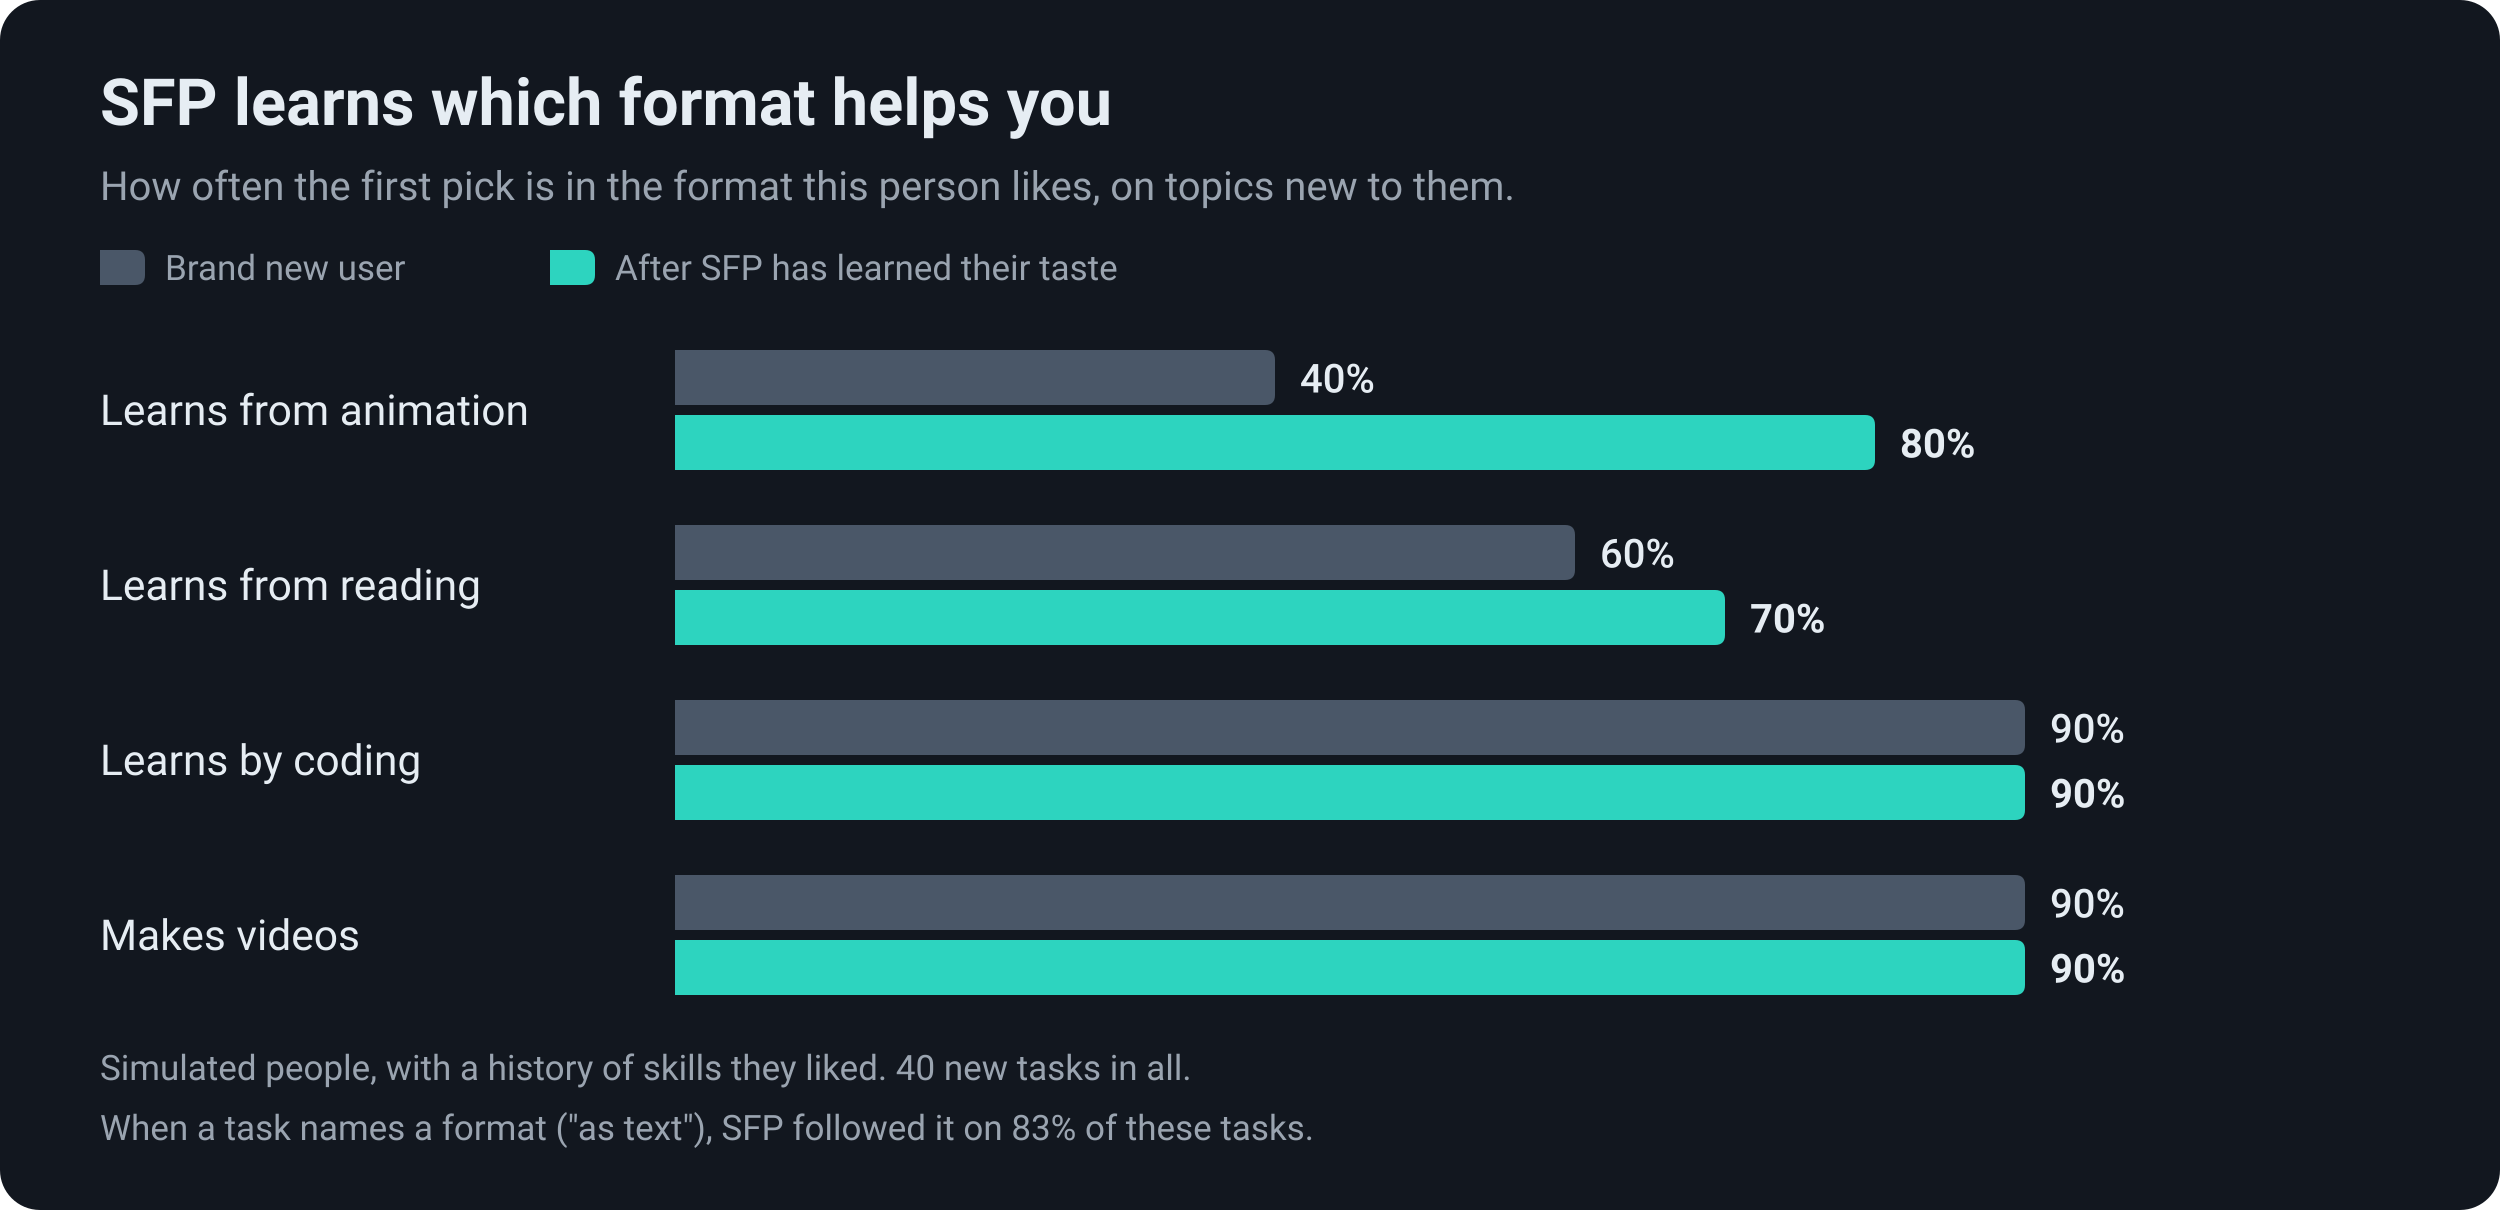
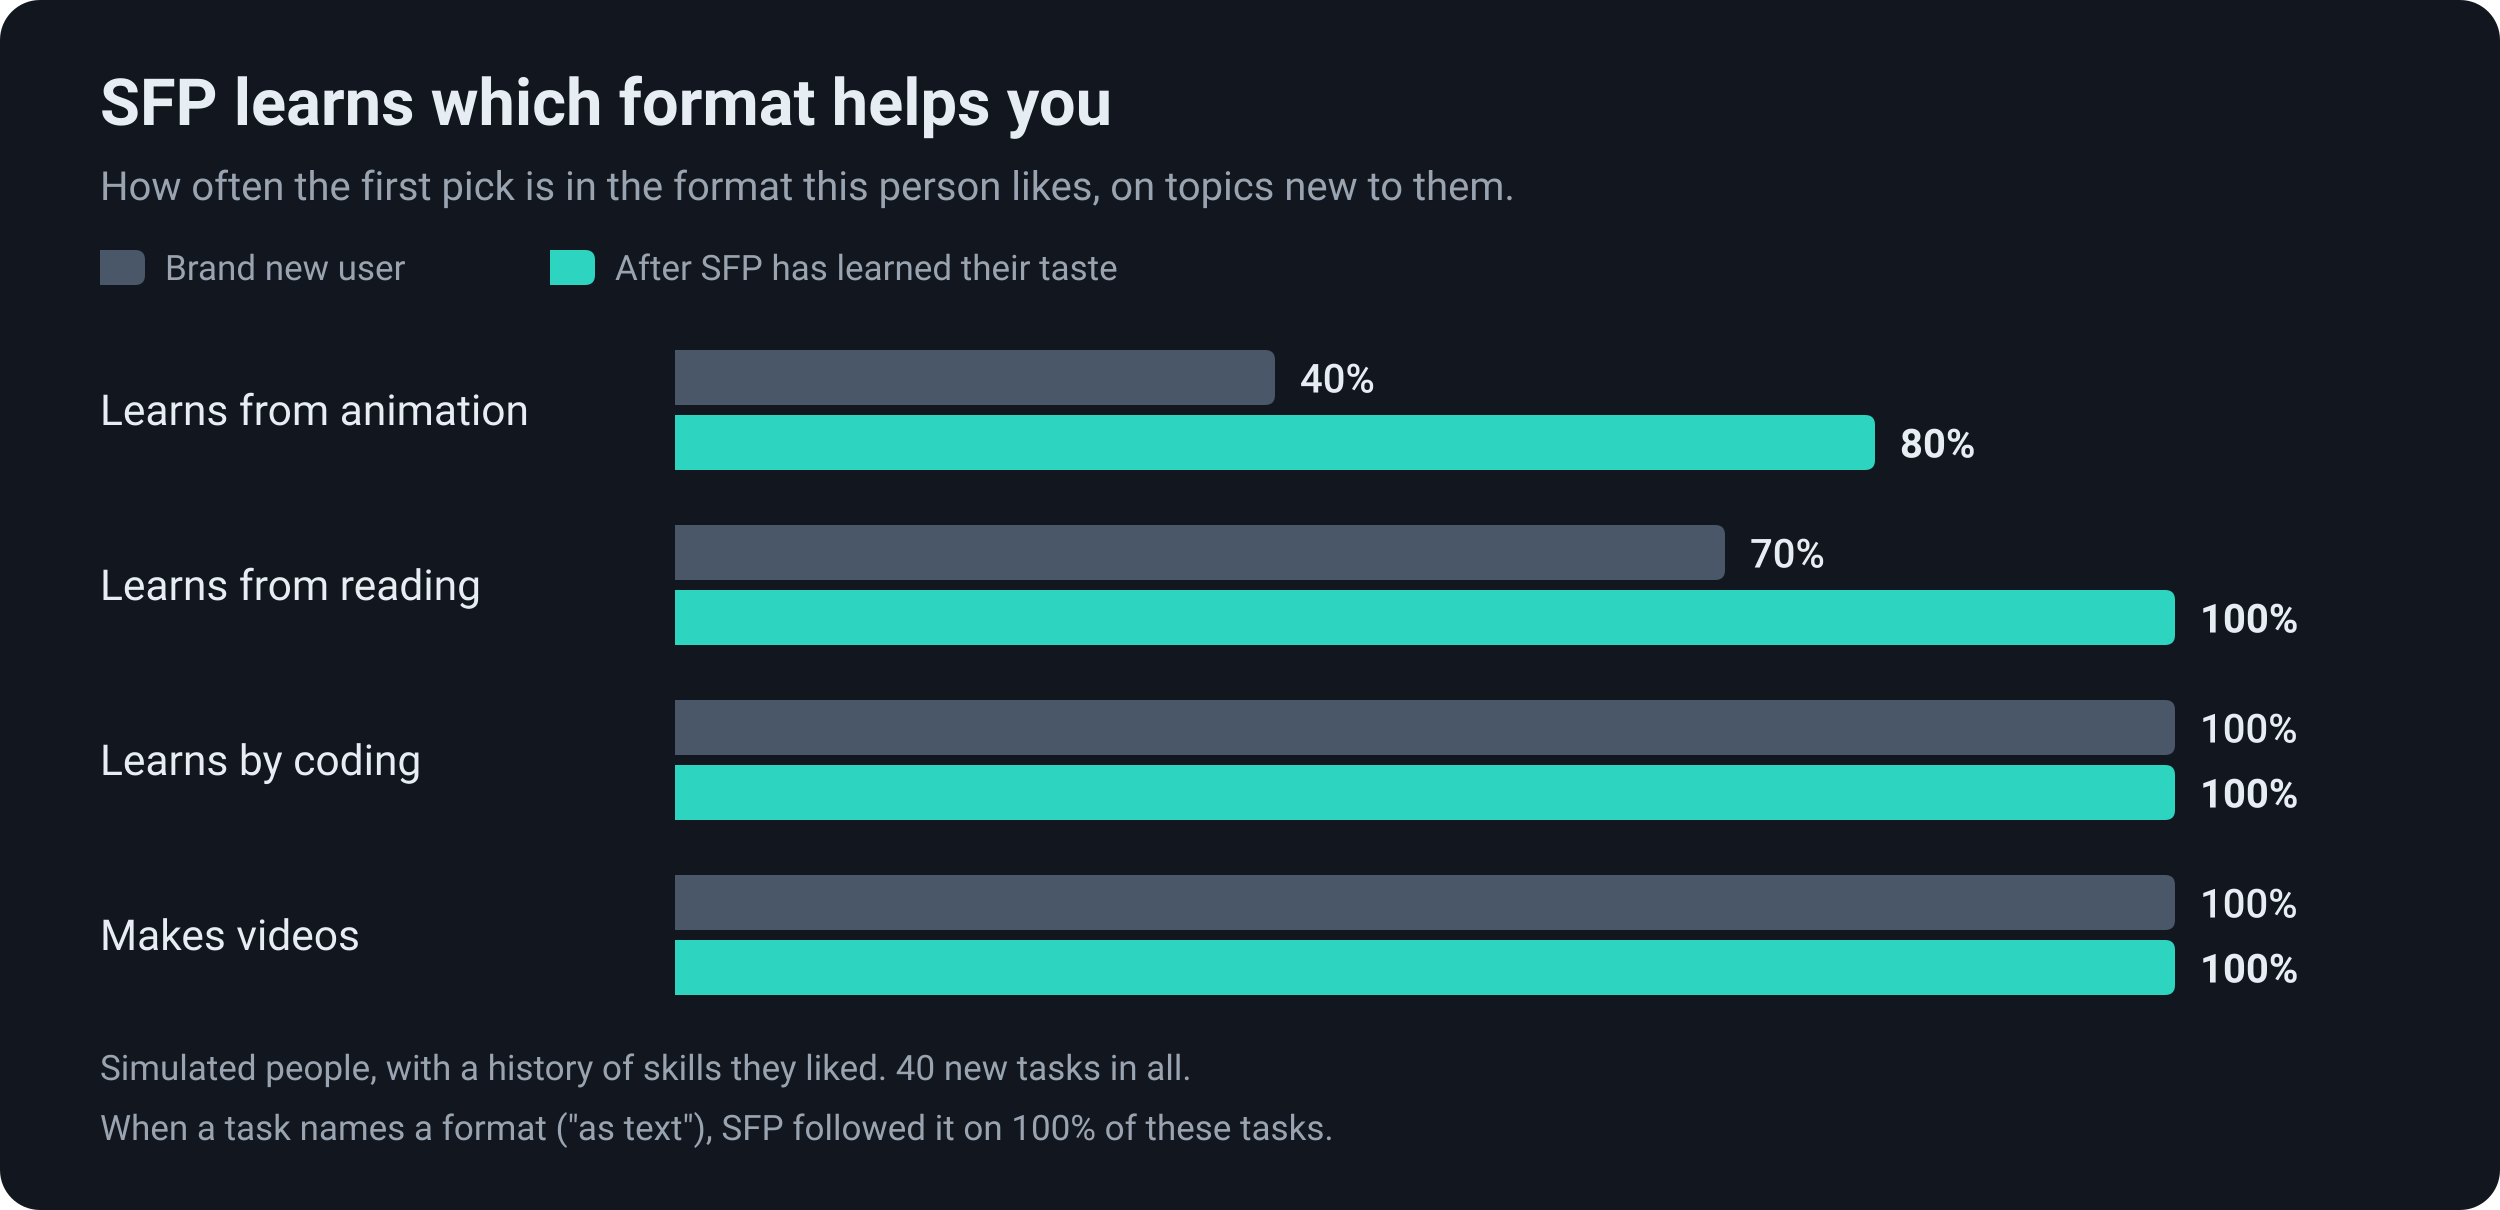
<svg xmlns="http://www.w3.org/2000/svg" width="1000" height="484" viewBox="0 0 1000 484" role="img" aria-labelledby="t d">
  <rect width="1000" height="484" rx="16" fill="#12171f" />
  <text x="40" y="50" font-family="ui-sans-serif, system-ui, -apple-system, 'Segoe UI', Roboto, 'Helvetica Neue', Arial, sans-serif" font-size="26" font-weight="700" fill="#e6edf3" text-anchor="start">SFP learns which format helps you</text>
  <text x="40" y="80" font-family="ui-sans-serif, system-ui, -apple-system, 'Segoe UI', Roboto, 'Helvetica Neue', Arial, sans-serif" font-size="16" font-weight="400" fill="#9aa4b0" text-anchor="start">How often the first pick is in the format this person likes, on topics new to them.</text>
  <path d="M40.0 100.0 H54.0 Q58.0 100.0 58.0 104.0 V110.0 Q58.0 114.0 54.0 114.0 H40.0 Z" fill="#4a5768" />
  <text x="66" y="112" font-family="ui-sans-serif, system-ui, -apple-system, 'Segoe UI', Roboto, 'Helvetica Neue', Arial, sans-serif" font-size="14" font-weight="400" fill="#9aa4b0" text-anchor="start">Brand new user</text>
  <path d="M220.0 100.0 H234.0 Q238.0 100.0 238.0 104.0 V110.0 Q238.0 114.0 234.0 114.0 H220.0 Z" fill="#2dd4bf" />
  <text x="246" y="112" font-family="ui-sans-serif, system-ui, -apple-system, 'Segoe UI', Roboto, 'Helvetica Neue', Arial, sans-serif" font-size="14" font-weight="400" fill="#9aa4b0" text-anchor="start">After SFP has learned their taste</text>
  <text x="40" y="170" font-family="ui-sans-serif, system-ui, -apple-system, 'Segoe UI', Roboto, 'Helvetica Neue', Arial, sans-serif" font-size="17" font-weight="400" fill="#e6edf3" text-anchor="start">Learns from animation</text>
  <path d="M270.0 140.0 H506.0 Q510.0 140.0 510.0 144.0 V158.0 Q510.0 162.0 506.0 162.0 H270.0 Z" fill="#4a5768" />
  <text x="520.0" y="157" font-family="ui-sans-serif, system-ui, -apple-system, 'Segoe UI', Roboto, 'Helvetica Neue', Arial, sans-serif" font-size="16" font-weight="500" fill="#e6edf3" text-anchor="start">40%</text>
  <path d="M270.0 166.0 H746.0 Q750.0 166.0 750.0 170.0 V184.0 Q750.0 188.0 746.0 188.0 H270.0 Z" fill="#2dd4bf" />
  <text x="760.0" y="183" font-family="ui-sans-serif, system-ui, -apple-system, 'Segoe UI', Roboto, 'Helvetica Neue', Arial, sans-serif" font-size="16" font-weight="700" fill="#e6edf3" text-anchor="start">80%</text>
  <text x="40" y="240" font-family="ui-sans-serif, system-ui, -apple-system, 'Segoe UI', Roboto, 'Helvetica Neue', Arial, sans-serif" font-size="17" font-weight="400" fill="#e6edf3" text-anchor="start">Learns from reading</text>
-   <path d="M270.0 210.0 H626.0 Q630.0 210.0 630.0 214.0 V228.0 Q630.0 232.0 626.0 232.0 H270.0 Z" fill="#4a5768" />
-   <text x="640.0" y="227" font-family="ui-sans-serif, system-ui, -apple-system, 'Segoe UI', Roboto, 'Helvetica Neue', Arial, sans-serif" font-size="16" font-weight="500" fill="#e6edf3" text-anchor="start">60%</text>
-   <path d="M270.0 236.0 H686.0 Q690.0 236.0 690.0 240.0 V254.0 Q690.0 258.0 686.0 258.0 H270.0 Z" fill="#2dd4bf" />
-   <text x="700.0" y="253" font-family="ui-sans-serif, system-ui, -apple-system, 'Segoe UI', Roboto, 'Helvetica Neue', Arial, sans-serif" font-size="16" font-weight="700" fill="#e6edf3" text-anchor="start">70%</text>
+   <path d="M270.0 210.0 H686.0 Q690.0 210.0 690.0 214.0 V228.0 Q690.0 232.0 686.0 232.0 H270.0 Z" fill="#4a5768" />
+   <text x="700.0" y="227" font-family="ui-sans-serif, system-ui, -apple-system, 'Segoe UI', Roboto, 'Helvetica Neue', Arial, sans-serif" font-size="16" font-weight="500" fill="#e6edf3" text-anchor="start">70%</text>
+   <path d="M270.0 236.0 H866.0 Q870.0 236.0 870.0 240.0 V254.0 Q870.0 258.0 866.0 258.0 H270.0 Z" fill="#2dd4bf" />
+   <text x="880.0" y="253" font-family="ui-sans-serif, system-ui, -apple-system, 'Segoe UI', Roboto, 'Helvetica Neue', Arial, sans-serif" font-size="16" font-weight="700" fill="#e6edf3" text-anchor="start">100%</text>
  <text x="40" y="310" font-family="ui-sans-serif, system-ui, -apple-system, 'Segoe UI', Roboto, 'Helvetica Neue', Arial, sans-serif" font-size="17" font-weight="400" fill="#e6edf3" text-anchor="start">Learns by coding</text>
-   <path d="M270.0 280.0 H806.0 Q810.0 280.0 810.0 284.0 V298.0 Q810.0 302.0 806.0 302.0 H270.0 Z" fill="#4a5768" />
-   <text x="820.0" y="297" font-family="ui-sans-serif, system-ui, -apple-system, 'Segoe UI', Roboto, 'Helvetica Neue', Arial, sans-serif" font-size="16" font-weight="500" fill="#e6edf3" text-anchor="start">90%</text>
-   <path d="M270.0 306.0 H806.0 Q810.0 306.0 810.0 310.0 V324.0 Q810.0 328.0 806.0 328.0 H270.0 Z" fill="#2dd4bf" />
-   <text x="820.0" y="323" font-family="ui-sans-serif, system-ui, -apple-system, 'Segoe UI', Roboto, 'Helvetica Neue', Arial, sans-serif" font-size="16" font-weight="700" fill="#e6edf3" text-anchor="start">90%</text>
+   <path d="M270.0 280.0 H866.0 Q870.0 280.0 870.0 284.0 V298.0 Q870.0 302.0 866.0 302.0 H270.0 Z" fill="#4a5768" />
+   <text x="880.0" y="297" font-family="ui-sans-serif, system-ui, -apple-system, 'Segoe UI', Roboto, 'Helvetica Neue', Arial, sans-serif" font-size="16" font-weight="500" fill="#e6edf3" text-anchor="start">100%</text>
+   <path d="M270.0 306.0 H866.0 Q870.0 306.0 870.0 310.0 V324.0 Q870.0 328.0 866.0 328.0 H270.0 Z" fill="#2dd4bf" />
+   <text x="880.0" y="323" font-family="ui-sans-serif, system-ui, -apple-system, 'Segoe UI', Roboto, 'Helvetica Neue', Arial, sans-serif" font-size="16" font-weight="700" fill="#e6edf3" text-anchor="start">100%</text>
  <text x="40" y="380" font-family="ui-sans-serif, system-ui, -apple-system, 'Segoe UI', Roboto, 'Helvetica Neue', Arial, sans-serif" font-size="17" font-weight="400" fill="#e6edf3" text-anchor="start">Makes videos</text>
-   <path d="M270.0 350.0 H806.0 Q810.0 350.0 810.0 354.0 V368.0 Q810.0 372.0 806.0 372.0 H270.0 Z" fill="#4a5768" />
-   <text x="820.0" y="367" font-family="ui-sans-serif, system-ui, -apple-system, 'Segoe UI', Roboto, 'Helvetica Neue', Arial, sans-serif" font-size="16" font-weight="500" fill="#e6edf3" text-anchor="start">90%</text>
-   <path d="M270.0 376.0 H806.0 Q810.0 376.0 810.0 380.0 V394.0 Q810.0 398.0 806.0 398.0 H270.0 Z" fill="#2dd4bf" />
-   <text x="820.0" y="393" font-family="ui-sans-serif, system-ui, -apple-system, 'Segoe UI', Roboto, 'Helvetica Neue', Arial, sans-serif" font-size="16" font-weight="700" fill="#e6edf3" text-anchor="start">90%</text>
+   <path d="M270.0 350.0 H866.0 Q870.0 350.0 870.0 354.0 V368.0 Q870.0 372.0 866.0 372.0 H270.0 Z" fill="#4a5768" />
+   <text x="880.0" y="367" font-family="ui-sans-serif, system-ui, -apple-system, 'Segoe UI', Roboto, 'Helvetica Neue', Arial, sans-serif" font-size="16" font-weight="500" fill="#e6edf3" text-anchor="start">100%</text>
+   <path d="M270.0 376.0 H866.0 Q870.0 376.0 870.0 380.0 V394.0 Q870.0 398.0 866.0 398.0 H270.0 Z" fill="#2dd4bf" />
+   <text x="880.0" y="393" font-family="ui-sans-serif, system-ui, -apple-system, 'Segoe UI', Roboto, 'Helvetica Neue', Arial, sans-serif" font-size="16" font-weight="700" fill="#e6edf3" text-anchor="start">100%</text>
  <text x="40" y="432" font-family="ui-sans-serif, system-ui, -apple-system, 'Segoe UI', Roboto, 'Helvetica Neue', Arial, sans-serif" font-size="14" font-weight="400" fill="#9aa4b0" text-anchor="start">Simulated people, with a history of skills they liked. 40 new tasks in all.</text>
-   <text x="40" y="456" font-family="ui-sans-serif, system-ui, -apple-system, 'Segoe UI', Roboto, 'Helvetica Neue', Arial, sans-serif" font-size="14" font-weight="400" fill="#9aa4b0" text-anchor="start">When a task names a format ("as text"), SFP followed it on 83% of these tasks.</text>
+   <text x="40" y="456" font-family="ui-sans-serif, system-ui, -apple-system, 'Segoe UI', Roboto, 'Helvetica Neue', Arial, sans-serif" font-size="14" font-weight="400" fill="#9aa4b0" text-anchor="start">When a task names a format ("as text"), SFP followed it on 100% of these tasks.</text>
</svg>
